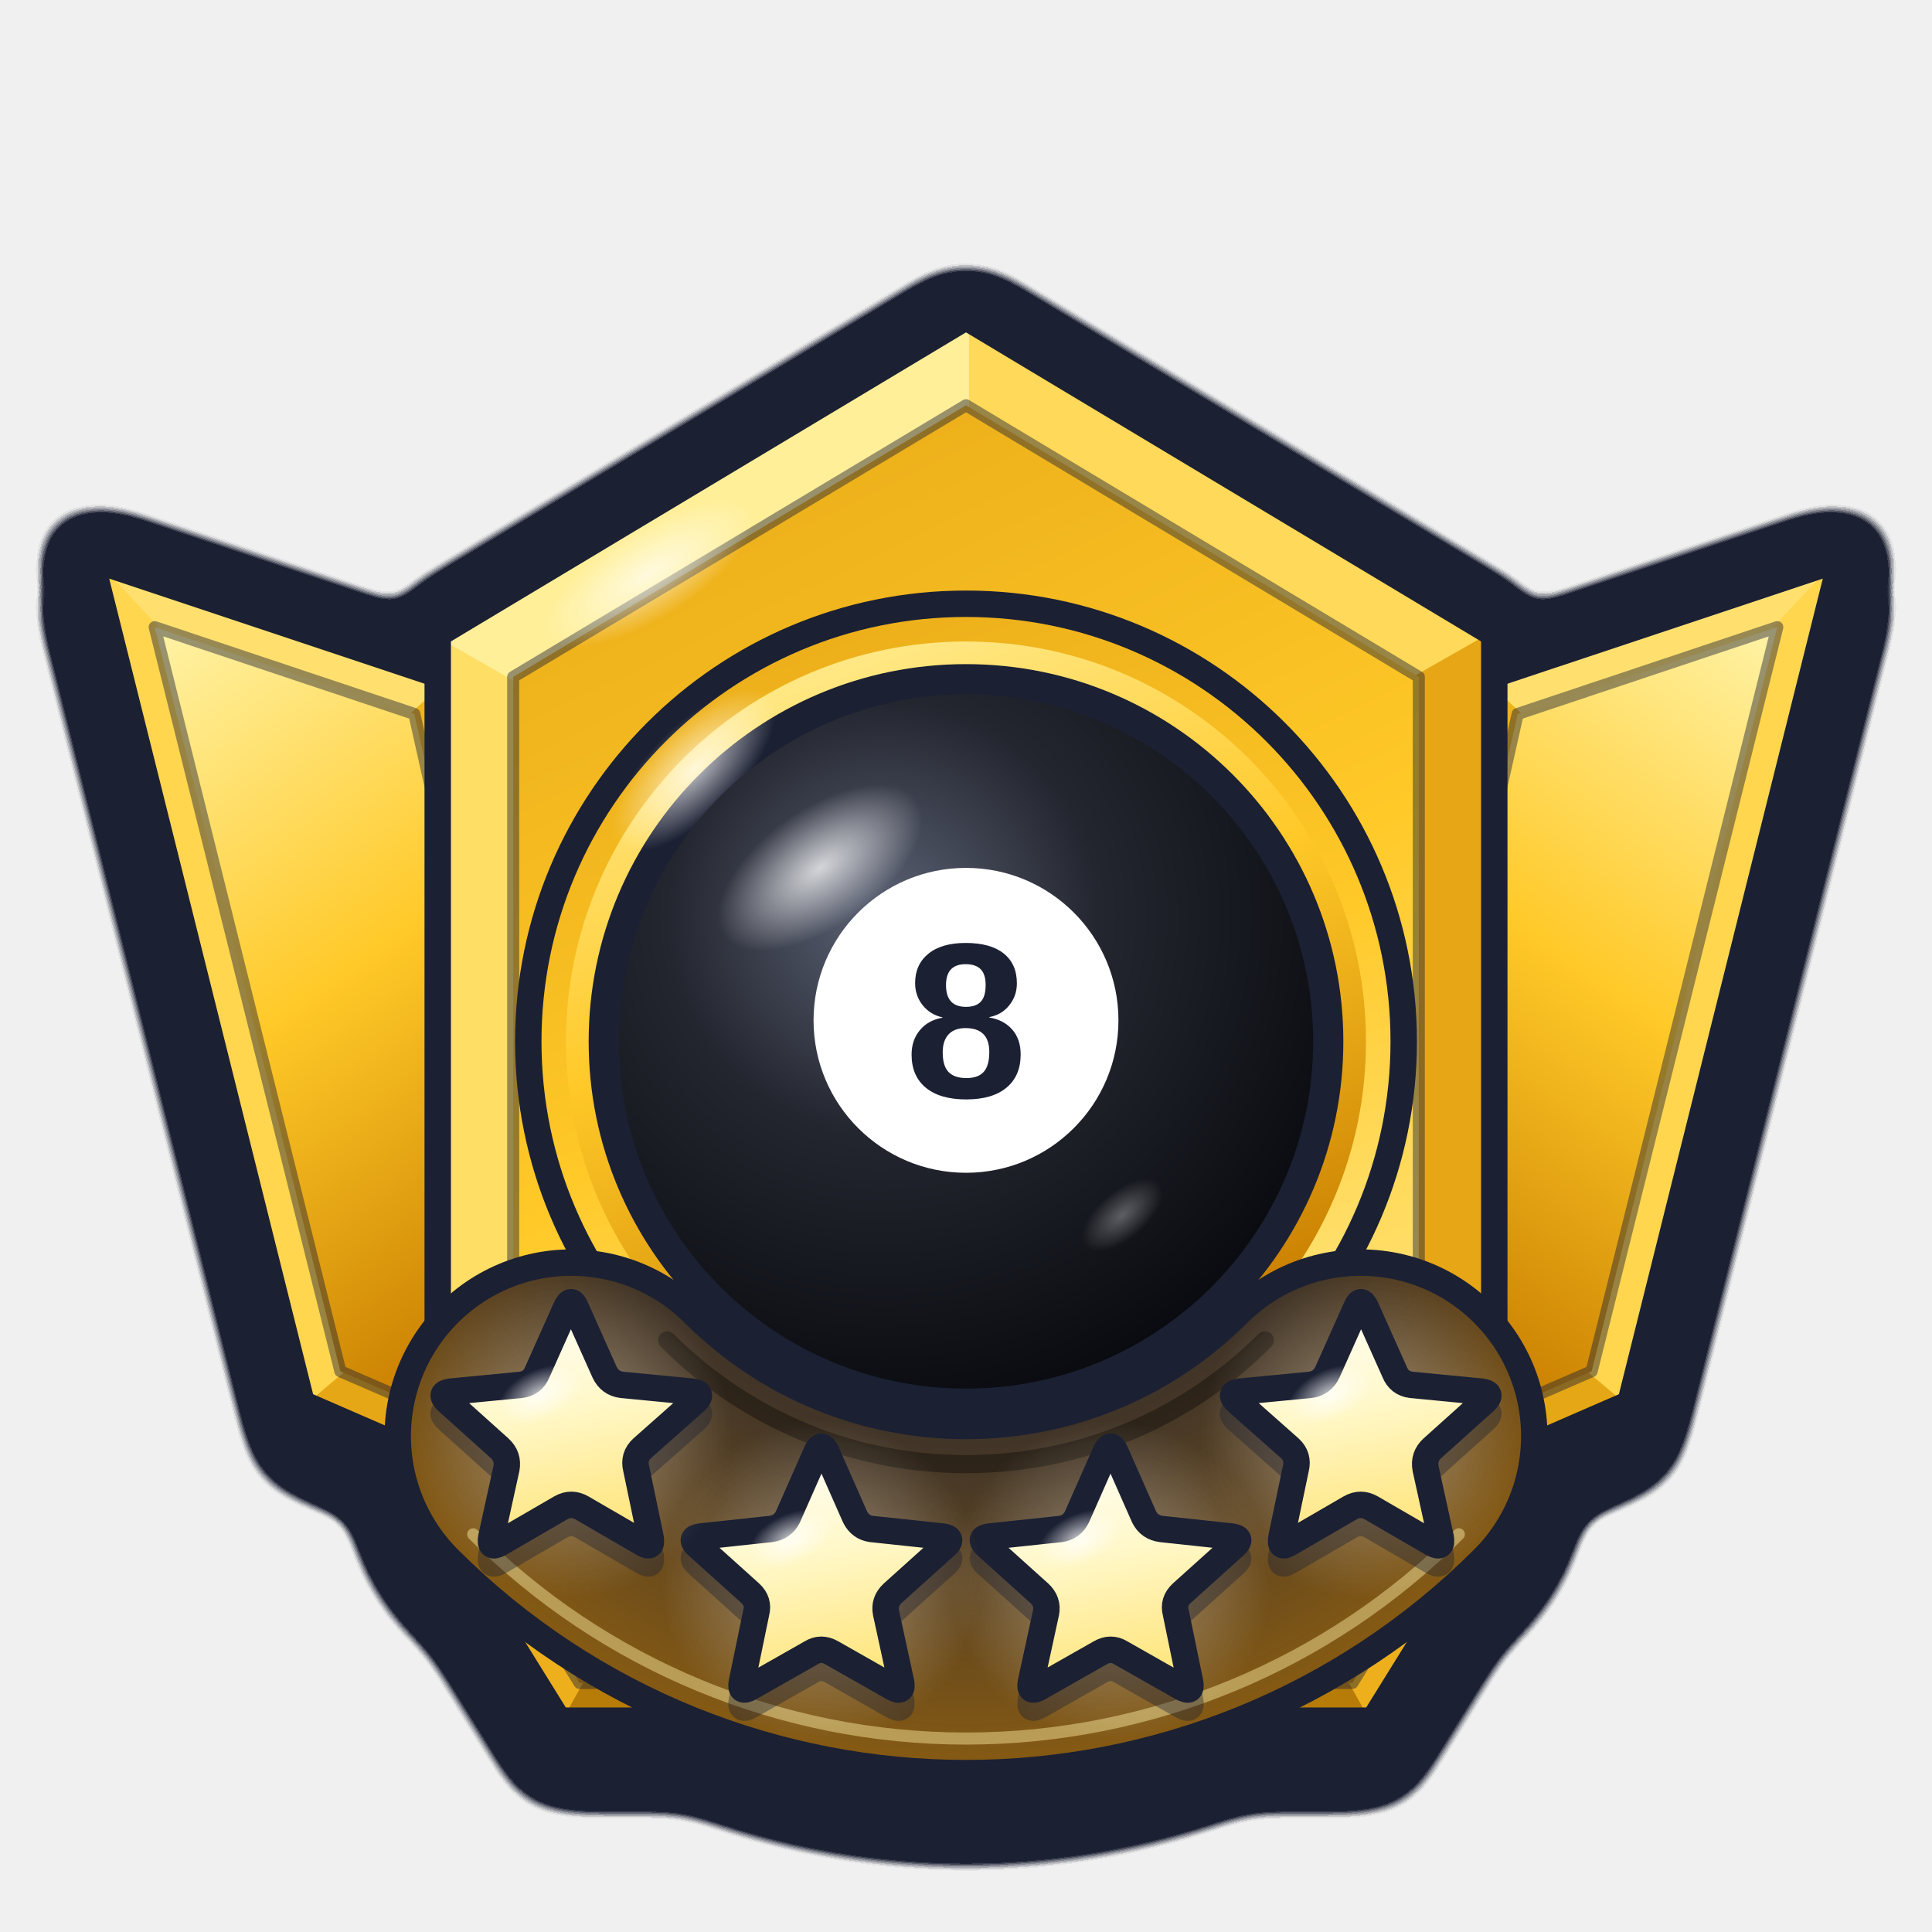
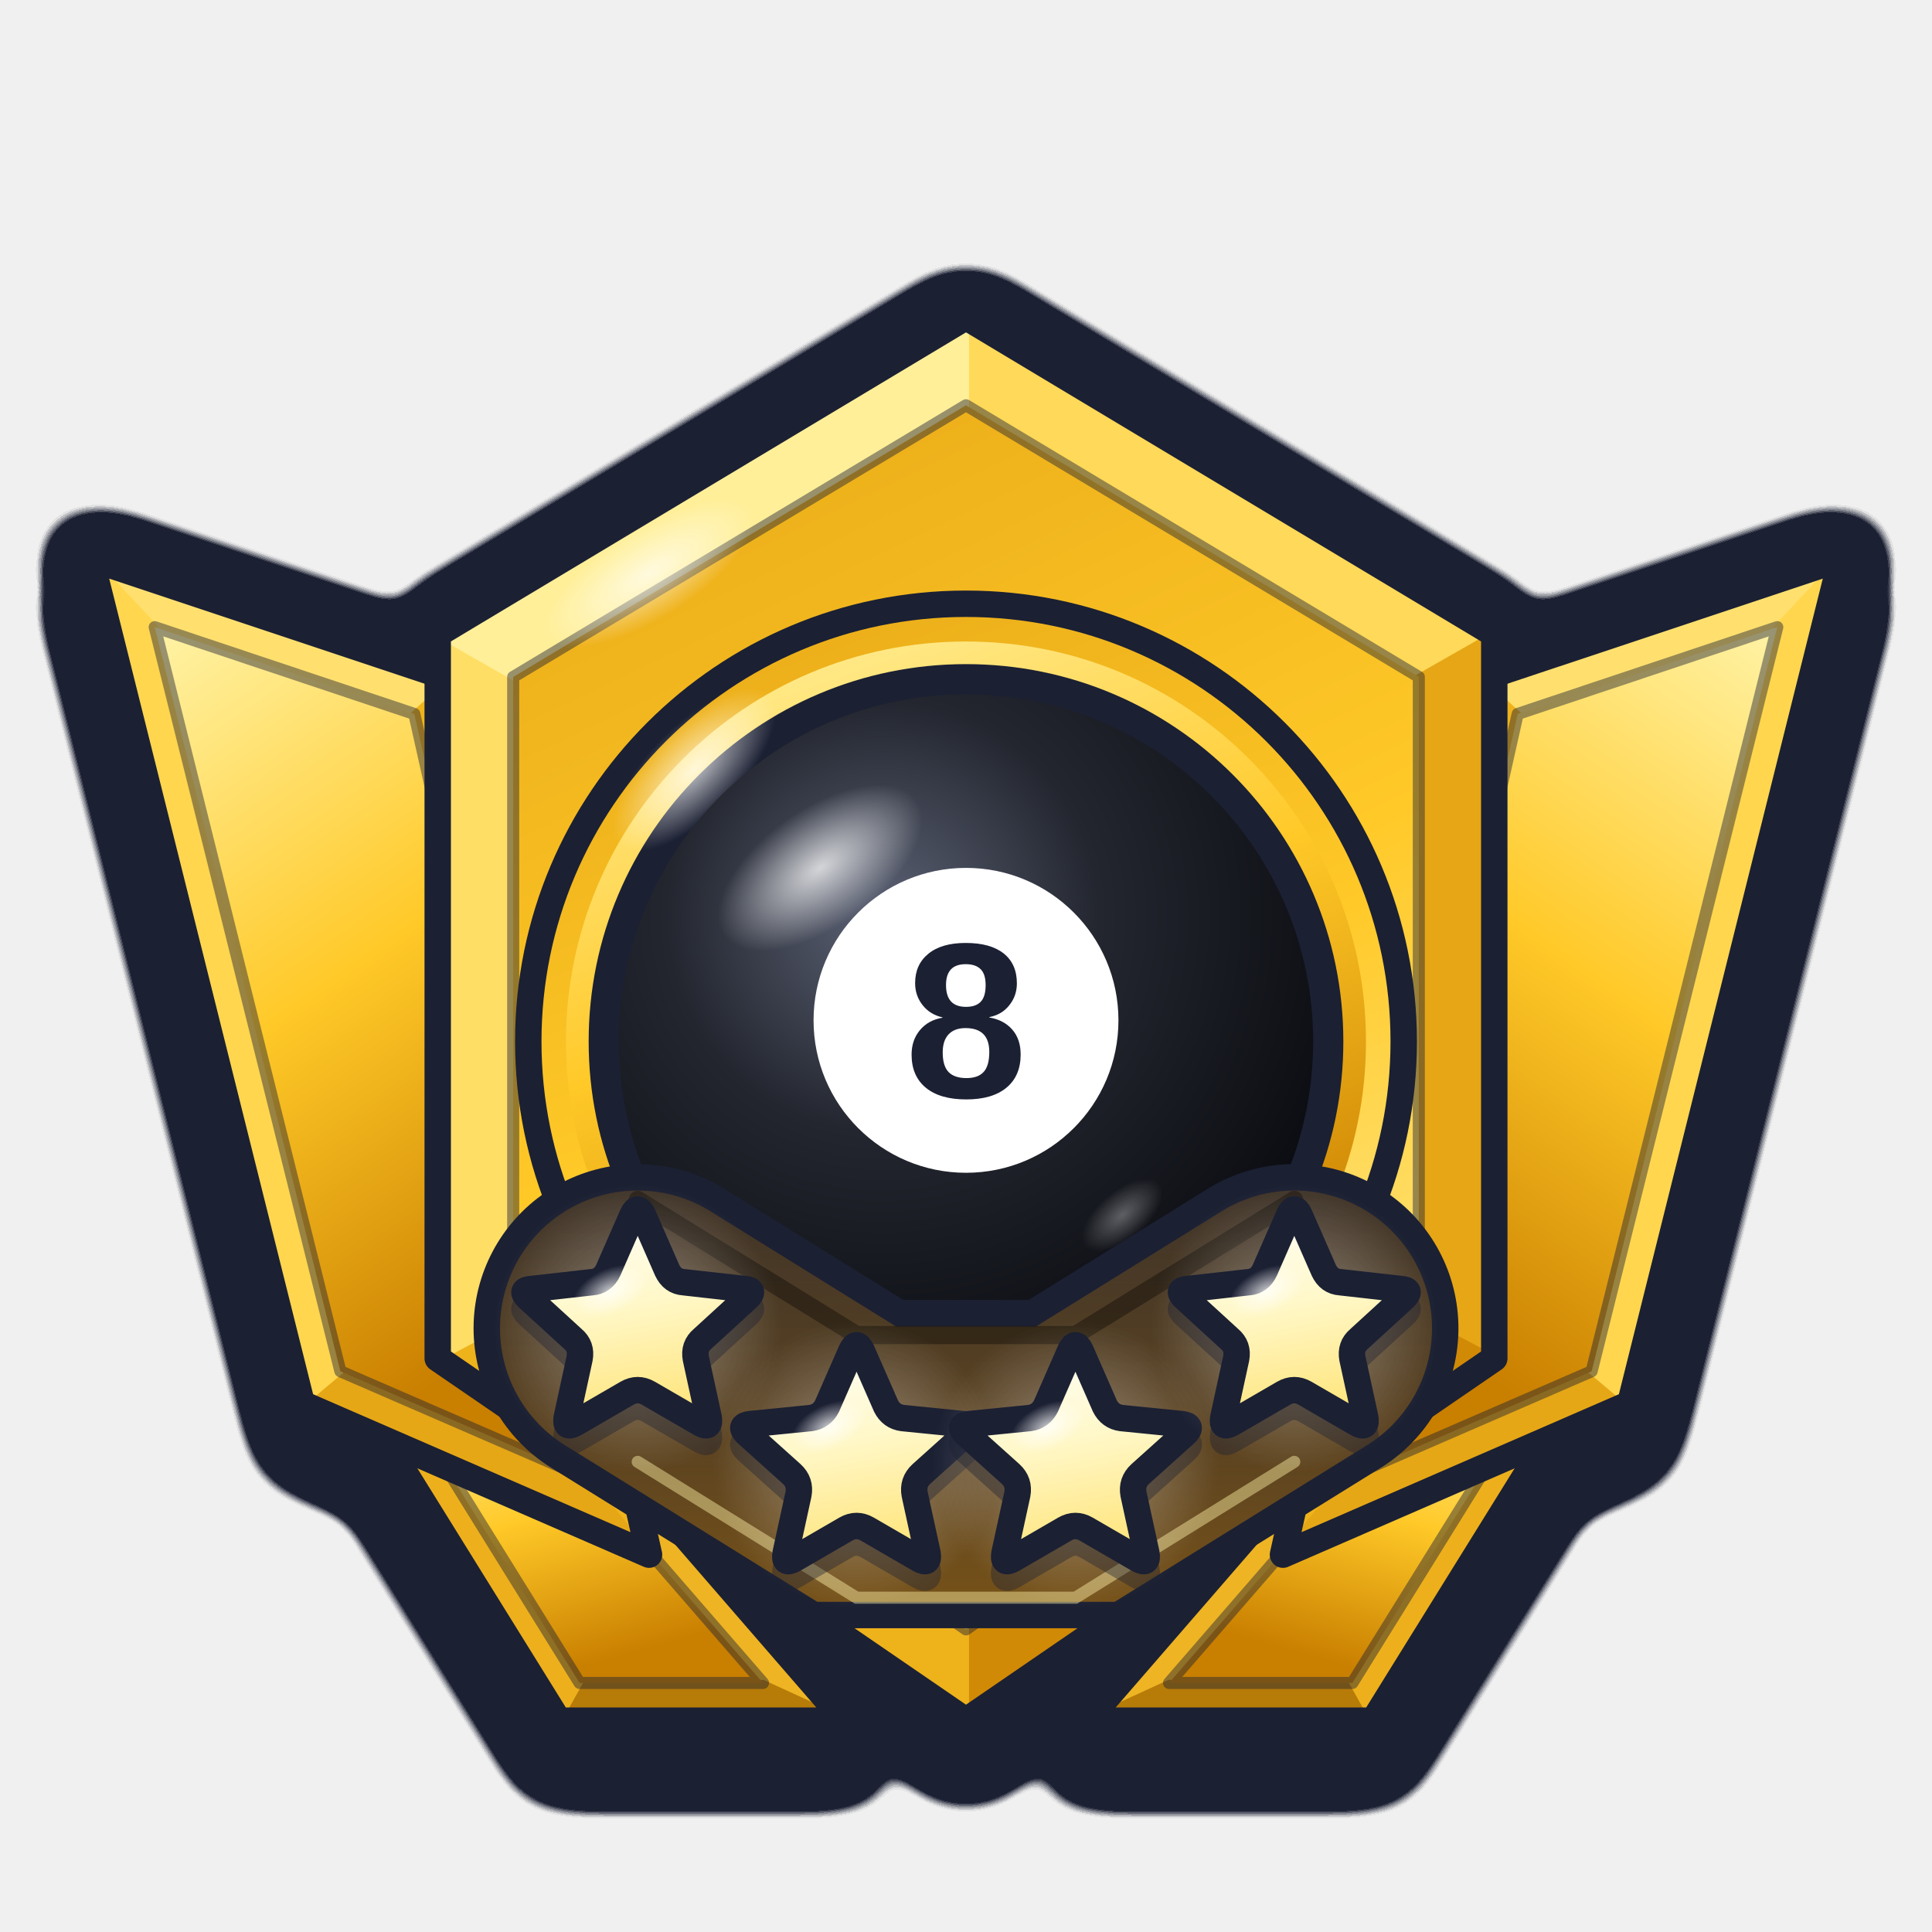
<svg xmlns="http://www.w3.org/2000/svg" width="512" height="512" viewBox="0 0 256 256">
  <defs>
    <linearGradient id="blue" x1="0" y1="0" x2="0.35" y2="1">
      <stop offset="0" stop-color="#9ED3FF" />
      <stop offset="0.45" stop-color="#3B9BFF" />
      <stop offset="1" stop-color="#1F6BD0" />
    </linearGradient>
    <linearGradient id="green" x1="0" y1="0" x2="0.35" y2="1">
      <stop offset="0" stop-color="#A8F5BE" />
      <stop offset="0.45" stop-color="#3DD66B" />
      <stop offset="1" stop-color="#1E9E47" />
    </linearGradient>
    <linearGradient id="red" x1="0" y1="0" x2="0.35" y2="1">
      <stop offset="0" stop-color="#FFA3A3" />
      <stop offset="0.45" stop-color="#FF4D4D" />
      <stop offset="1" stop-color="#C9283A" />
    </linearGradient>
    <linearGradient id="gold" x1="0" y1="0" x2="0.35" y2="1">
      <stop offset="0" stop-color="#FFF1A0" />
      <stop offset="0.45" stop-color="#FFC928" />
      <stop offset="1" stop-color="#DB8E00" />
    </linearGradient>
    <linearGradient id="wood" x1="0" y1="0" x2="0.35" y2="1">
      <stop offset="0" stop-color="#FFD9A0" />
      <stop offset="0.45" stop-color="#E7A35C" />
      <stop offset="1" stop-color="#A8622A" />
    </linearGradient>
    <linearGradient id="darkwood" x1="0" y1="0" x2="0.35" y2="1">
      <stop offset="0" stop-color="#C07A45" />
      <stop offset="0.45" stop-color="#8A4B22" />
      <stop offset="1" stop-color="#5E3014" />
    </linearGradient>
    <linearGradient id="white" x1="0" y1="0" x2="0.35" y2="1">
      <stop offset="0" stop-color="#FFFFFF" />
      <stop offset="0.45" stop-color="#F4F8FF" />
      <stop offset="1" stop-color="#C9D6EA" />
    </linearGradient>
    <linearGradient id="grey" x1="0" y1="0" x2="0.35" y2="1">
      <stop offset="0" stop-color="#E4E9F2" />
      <stop offset="0.45" stop-color="#AEB8C8" />
      <stop offset="1" stop-color="#7B869A" />
    </linearGradient>
    <linearGradient id="steel" x1="0" y1="0" x2="0.35" y2="1">
      <stop offset="0" stop-color="#D8E6F7" />
      <stop offset="0.45" stop-color="#9FB2CC" />
      <stop offset="1" stop-color="#6A7D98" />
    </linearGradient>
    <linearGradient id="cloth" x1="0" y1="0" x2="0.35" y2="1">
      <stop offset="0" stop-color="#6FE08E" />
      <stop offset="0.45" stop-color="#2FA24F" />
      <stop offset="1" stop-color="#1C7A37" />
    </linearGradient>
    <linearGradient id="sad" x1="0" y1="0" x2="0.35" y2="1">
      <stop offset="0" stop-color="#C4D4EE" />
      <stop offset="0.45" stop-color="#8EA3C7" />
      <stop offset="1" stop-color="#5E7299" />
    </linearGradient>
    <linearGradient id="purple" x1="0" y1="0" x2="0.35" y2="1">
      <stop offset="0" stop-color="#D7B8FF" />
      <stop offset="0.45" stop-color="#A259FF" />
      <stop offset="1" stop-color="#6E2FD0" />
    </linearGradient>
    <radialGradient id="shine" cx="0.5" cy="0.5" r="0.5">
      <stop offset="0" stop-color="#FFFFFF" stop-opacity="0.9" />
      <stop offset="1" stop-color="#FFFFFF" stop-opacity="0" />
    </radialGradient>
    <filter id="ink" x="-30%" y="-30%" width="160%" height="160%" color-interpolation-filters="sRGB">
      <feGaussianBlur in="SourceAlpha" stdDeviation="6.92" result="blur" />
      <feComponentTransfer in="blur" result="grown">
        <feFuncA type="linear" slope="7" intercept="-0.35" />
      </feComponentTransfer>
      <feOffset in="grown" dy="6" result="lip" />
      <feMerge result="both">
        <feMergeNode in="lip" />
        <feMergeNode in="grown" />
      </feMerge>
      <feFlood flood-color="#1B2033" />
      <feComposite in2="both" operator="in" result="outline" />
      <feMerge>
        <feMergeNode in="outline" />
        <feMergeNode in="SourceGraphic" />
      </feMerge>
    </filter>
  </defs>
  <defs>
    <filter id="badgeInk" x="-20%" y="-20%" width="140%" height="140%" color-interpolation-filters="sRGB">
      <feGaussianBlur in="SourceAlpha" stdDeviation="3.2" result="blur" />
      <feComponentTransfer in="blur" result="grown">
        <feFuncA type="linear" slope="40" intercept="-0.716" />
      </feComponentTransfer>
      <feOffset in="grown" dy="5" result="lip" />
      <feMerge result="both">
        <feMergeNode in="lip" />
        <feMergeNode in="grown" />
      </feMerge>
      <feFlood flood-color="#1B2033" />
      <feComposite in2="both" operator="in" result="outline" />
      <feMerge>
        <feMergeNode in="outline" />
        <feMergeNode in="SourceGraphic" />
      </feMerge>
    </filter>
  </defs>
  <defs>
    <linearGradient id="m" x1="0" y1="0" x2="0.35" y2="1">
      <stop offset="0.00" stop-color="#FFF3A6" />
      <stop offset="0.50" stop-color="#FFC928" />
      <stop offset="1.00" stop-color="#C97F00" />
    </linearGradient>
    <linearGradient id="r" x1="0" y1="0" x2="0.35" y2="1">
      <stop offset="0.00" stop-color="#E7A816" />
      <stop offset="0.60" stop-color="#FFC928" />
      <stop offset="1.00" stop-color="#FFE274" />
    </linearGradient>
    <linearGradient id="w" x1="0" y1="0" x2="0.35" y2="1">
      <stop offset="0.00" stop-color="#FFE47A" />
      <stop offset="0.55" stop-color="#FFC928" />
      <stop offset="1.00" stop-color="#C97F00" />
    </linearGradient>
    <linearGradient id="c" x1="0" y1="0" x2="0.3" y2="1">
      <stop offset="0.00" stop-color="#FFF8CA" />
      <stop offset="0.55" stop-color="#FFDC61" />
      <stop offset="1.00" stop-color="#FFC928" />
    </linearGradient>
    <linearGradient id="s" x1="0" y1="0" x2="0.2" y2="1">
      <stop offset="0.00" stop-color="#FFFFFF" />
      <stop offset="0.50" stop-color="#FFF8CA" />
      <stop offset="1.00" stop-color="#FFE680" />
    </linearGradient>
    <linearGradient id="g" x1="0" y1="0" x2="0.35" y2="1">
      <stop offset="0.00" stop-color="#FFF3A6" />
      <stop offset="0.50" stop-color="#FFC928" />
      <stop offset="1.00" stop-color="#C97F00" />
    </linearGradient>
    <linearGradient id="gr" x1="0" y1="0" x2="0.35" y2="1">
      <stop offset="0.00" stop-color="#E7A816" />
      <stop offset="0.60" stop-color="#FFC928" />
      <stop offset="1.00" stop-color="#FFE274" />
    </linearGradient>
    <radialGradient id="ball" cx="0.38" cy="0.32" r="0.78">
      <stop offset="0" stop-color="#5C6275" />
      <stop offset="0.4" stop-color="#23262F" />
      <stop offset="1" stop-color="#06070B" />
    </radialGradient>
  </defs>
  <g filter="url(#badgeInk)">
    <path d="M38.0 170.0 L86.0 198.0 L82.8 201.9 L52.9 184.5 Z" fill="#F4C238" stroke="#F4C238" stroke-width="0.8" />
    <path d="M86.0 198.0 L112.0 228.0 L101.1 223.0 L82.8 201.9 Z" fill="#EEB423" stroke="#EEB423" stroke-width="0.8" />
    <path d="M112.0 228.0 L74.0 228.0 L76.8 223.0 L101.1 223.0 Z" fill="#B77B08" stroke="#B77B08" stroke-width="0.8" />
    <path d="M74.0 228.0 L38.0 170.0 L52.9 184.5 L76.8 223.0 Z" fill="#EDB01C" stroke="#EDB01C" stroke-width="0.8" />
    <path d="M52.9 184.5 L82.8 201.9 L101.1 223.0 L76.8 223.0 Z" fill="url(#m)" />
    <path d="M52.9 184.5 L82.8 201.9 L101.1 223.0 L76.8 223.0 Z" fill="none" stroke="#1B2033" stroke-width="1.6" stroke-opacity="0.45" stroke-linejoin="round" />
    <path d="M38.0 170.0 L86.0 198.0 L112.0 228.0 L74.0 228.0 Z" fill="none" stroke="#1B2033" stroke-width="3.5" stroke-linejoin="round" />
    <path d="M12.0 74.0 L60.0 90.0 L54.9 94.6 L20.5 83.1 Z" fill="#FFE06E" stroke="#FFE06E" stroke-width="0.8" />
    <path d="M60.0 90.0 L86.0 206.0 L77.6 195.8 L54.9 94.6 Z" fill="#EFB31C" stroke="#EFB31C" stroke-width="0.8" />
    <path d="M86.0 206.0 L40.0 186.0 L45.1 181.7 L77.6 195.8 Z" fill="#E6A716" stroke="#E6A716" stroke-width="0.8" />
    <path d="M40.0 186.0 L12.0 74.0 L20.5 83.1 L45.1 181.7 Z" fill="#FFD64E" stroke="#FFD64E" stroke-width="0.8" />
    <path d="M20.5 83.1 L54.9 94.6 L77.6 195.8 L45.1 181.7 Z" fill="url(#m)" />
    <path d="M20.5 83.1 L54.9 94.6 L77.6 195.8 L45.1 181.7 Z" fill="none" stroke="#1B2033" stroke-width="1.6" stroke-opacity="0.45" stroke-linejoin="round" />
    <path d="M12.0 74.0 L60.0 90.0 L86.0 206.0 L40.0 186.0 Z" fill="none" stroke="#1B2033" stroke-width="3.5" stroke-linejoin="round" />
    <g transform="matrix(-1 0 0 1 256 0)">
      <path d="M38.0 170.0 L86.0 198.0 L82.8 201.9 L52.9 184.5 Z" fill="#F4C238" stroke="#F4C238" stroke-width="0.8" />
      <path d="M86.0 198.0 L112.0 228.0 L101.1 223.0 L82.8 201.9 Z" fill="#EEB423" stroke="#EEB423" stroke-width="0.8" />
      <path d="M112.0 228.0 L74.0 228.0 L76.8 223.0 L101.1 223.0 Z" fill="#B77B08" stroke="#B77B08" stroke-width="0.8" />
      <path d="M74.0 228.0 L38.0 170.0 L52.9 184.5 L76.8 223.0 Z" fill="#EDB01C" stroke="#EDB01C" stroke-width="0.8" />
      <path d="M52.9 184.5 L82.8 201.9 L101.1 223.0 L76.8 223.0 Z" fill="url(#m)" />
      <path d="M52.9 184.5 L82.8 201.9 L101.1 223.0 L76.8 223.0 Z" fill="none" stroke="#1B2033" stroke-width="1.6" stroke-opacity="0.45" stroke-linejoin="round" />
      <path d="M38.0 170.0 L86.0 198.0 L112.0 228.0 L74.0 228.0 Z" fill="none" stroke="#1B2033" stroke-width="3.5" stroke-linejoin="round" />
      <path d="M12.0 74.0 L60.0 90.0 L54.9 94.6 L20.5 83.1 Z" fill="#FFE06E" stroke="#FFE06E" stroke-width="0.8" />
      <path d="M60.0 90.0 L86.0 206.0 L77.6 195.8 L54.9 94.6 Z" fill="#EFB31C" stroke="#EFB31C" stroke-width="0.8" />
      <path d="M86.0 206.0 L40.0 186.0 L45.1 181.7 L77.6 195.8 Z" fill="#E6A716" stroke="#E6A716" stroke-width="0.8" />
      <path d="M40.0 186.0 L12.0 74.0 L20.5 83.1 L45.1 181.7 Z" fill="#FFD64E" stroke="#FFD64E" stroke-width="0.8" />
      <path d="M20.5 83.1 L54.9 94.6 L77.6 195.8 L45.1 181.7 Z" fill="url(#m)" />
      <path d="M20.5 83.1 L54.9 94.6 L77.6 195.8 L45.1 181.7 Z" fill="none" stroke="#1B2033" stroke-width="1.6" stroke-opacity="0.45" stroke-linejoin="round" />
      <path d="M12.0 74.0 L60.0 90.0 L86.0 206.0 L40.0 186.0 Z" fill="none" stroke="#1B2033" stroke-width="3.5" stroke-linejoin="round" />
    </g>
    <path d="M128.0 42.0 L198.0 84.0 L188.0 89.7 L128.0 53.7 Z" fill="#FFD959" stroke="#FFD959" stroke-width="0.8" />
    <path d="M198.0 84.0 L198.0 180.0 L188.0 174.7 L188.0 89.7 Z" fill="#E6A615" stroke="#E6A615" stroke-width="0.8" />
    <path d="M198.0 180.0 L128.0 228.0 L128.0 215.9 L188.0 174.7 Z" fill="#D18A06" stroke="#D18A06" stroke-width="0.8" />
    <path d="M128.0 228.0 L58.0 180.0 L68.0 174.7 L128.0 215.9 Z" fill="#EEB21B" stroke="#EEB21B" stroke-width="0.8" />
    <path d="M58.0 180.0 L58.0 84.0 L68.0 89.7 L68.0 174.7 Z" fill="#FFDE66" stroke="#FFDE66" stroke-width="0.8" />
    <path d="M58.0 84.0 L128.0 42.0 L128.0 53.7 L68.0 89.7 Z" fill="#FFEF99" stroke="#FFEF99" stroke-width="0.8" />
    <path d="M128.0 53.7 L188.0 89.7 L188.0 174.7 L128.0 215.9 L68.0 174.7 L68.0 89.7 Z" fill="url(#r)" />
    <path d="M128.0 53.7 L188.0 89.7 L188.0 174.7 L128.0 215.9 L68.0 174.7 L68.0 89.7 Z" fill="none" stroke="#1B2033" stroke-width="1.6" stroke-opacity="0.45" stroke-linejoin="round" />
    <path d="M128.0 42.0 L198.0 84.0 L198.0 180.0 L128.0 228.0 L58.0 180.0 L58.0 84.0 Z" fill="none" stroke="#1B2033" stroke-width="3.5" stroke-linejoin="round" />
    <ellipse cx="86" cy="76" rx="16" ry="6" fill="url(#shine)" opacity="0.75" transform="rotate(-32 86 76)" />
    <circle cx="128" cy="138" r="58" fill="url(#r)" stroke="#1B2033" stroke-width="3.5" />
    <circle cx="128" cy="138" r="53" fill="url(#m)" />
    <circle cx="128" cy="138" r="50" fill="#1B2033" />
    <ellipse cx="92" cy="102" rx="14" ry="6" fill="url(#shine)" opacity="0.8" transform="rotate(-45 92 102)" />
    <circle cx="128" cy="138" r="46" fill="url(#ball)" />
    <circle cx="128.0" cy="135.2" r="20.2" fill="#FFFFFF" />
    <text x="128.0" y="145.4" font-family="Arial Black, Arial, sans-serif" font-weight="900" font-size="29.3" text-anchor="middle" fill="#1B2033">8</text>
    <ellipse cx="108.68" cy="115.0" rx="15.64" ry="7.82" fill="url(#shine)" opacity="0.85" transform="rotate(-35 108.68 115.0)" />
    <ellipse cx="148.7" cy="161.0" rx="6.44" ry="3.22" fill="url(#shine)" opacity="0.35" transform="rotate(-40 148.7 161.0)" />
    <defs>
-       <radialGradient id="tray" gradientUnits="userSpaceOnUse" cx="128" cy="138" r="97.0">
-         <stop offset="0.526" stop-color="#3E3329" />
-         <stop offset="0.763" stop-color="#61461F" />
-         <stop offset="1" stop-color="#875B13" />
-       </radialGradient>
+       <linearGradient id="tray" gradientUnits="userSpaceOnUse" x1="0" y1="156.0" x2="0" y2="229.0">
+         <stop offset="0" stop-color="#3E3329" />
+         <stop offset="0.55" stop-color="#61461F" />
+         <stop offset="1" stop-color="#8C5E12" />
+       </linearGradient>
      <radialGradient id="glow">
        <stop offset="0" stop-color="#FFFFFF" stop-opacity="0.5" />
        <stop offset="1" stop-color="#FFFFFF" stop-opacity="0" />
      </radialGradient>
    </defs>
-     <path d="M180.3 190.3 A74 74 0 0 1 75.7 190.3" fill="none" stroke="#1B2033" stroke-width="49.5" stroke-linecap="round" />
-     <path d="M180.3 190.3 A74 74 0 0 1 75.7 190.3" fill="none" stroke="url(#tray)" stroke-width="42.5" stroke-linecap="round" />
-     <path d="M193.3 203.3 A92.3 92.3 0 0 1 62.7 203.3" fill="none" stroke="#FFF3A6" stroke-width="1.6" stroke-opacity="0.45" stroke-linecap="round" />
-     <path d="M167.6 177.6 A56.0 56.0 0 0 1 88.4 177.6" fill="none" stroke="#000000" stroke-width="2.4" stroke-opacity="0.35" stroke-linecap="round" />
-     <circle cx="180.3" cy="190.3" r="21.3" fill="url(#glow)" opacity="0.8" />
-     <path opacity="0.4" d="M179.7 175.7 Q180.3 174.2 181.0 175.7 L184.8 184.2 Q185.4 185.7 187.0 185.9 L196.3 186.8 Q197.9 187.0 196.7 188.1 L189.8 194.3 Q188.6 195.4 188.9 197.0 L190.9 206.1 Q191.2 207.7 189.8 206.9 L181.7 202.2 Q180.3 201.4 178.9 202.2 L170.8 206.9 Q169.5 207.7 169.8 206.1 L171.7 197.0 Q172.1 195.4 170.9 194.3 L163.9 188.1 Q162.7 187.0 164.3 186.8 L173.6 185.9 Q175.2 185.7 175.9 184.2 Z" fill="#000000" stroke="#1B2033" stroke-width="3.5" stroke-linejoin="round" />
-     <ellipse cx="176.256" cy="187.176" rx="5.92" ry="3.33" fill="url(#shine)" opacity="0.85" transform="rotate(-25 176.2559 187.1759)" />
-     <path d="M179.7 173.3 Q180.3 171.8 181.0 173.3 L184.8 181.8 Q185.4 183.3 187.0 183.5 L196.3 184.4 Q197.9 184.6 196.7 185.7 L189.8 191.9 Q188.6 193.0 188.9 194.6 L190.9 203.7 Q191.2 205.3 189.8 204.5 L181.7 199.8 Q180.3 199.0 178.9 199.8 L170.8 204.5 Q169.5 205.3 169.8 203.7 L171.7 194.6 Q172.1 193.0 170.9 191.9 L163.9 185.7 Q162.7 184.6 164.3 184.4 L173.6 183.5 Q175.2 183.3 175.9 181.8 Z" fill="url(#s)" stroke="#1B2033" stroke-width="3.5" stroke-linejoin="round" />
-     <ellipse cx="176.256" cy="184.776" rx="5.92" ry="3.33" fill="url(#shine)" opacity="0.85" transform="rotate(-25 176.2559 184.7759)" />
-     <circle cx="147.2" cy="209.5" r="21.3" fill="url(#glow)" opacity="0.8" />
-     <path opacity="0.4" d="M146.5 194.8 Q147.2 193.4 147.8 194.8 L151.6 203.4 Q152.3 204.8 153.9 205.0 L163.2 206.0 Q164.7 206.2 163.6 207.2 L156.6 213.5 Q155.4 214.6 155.8 216.1 L157.7 225.3 Q158.0 226.8 156.6 226.0 L148.5 221.4 Q147.2 220.6 145.8 221.4 L137.7 226.0 Q136.3 226.8 136.6 225.3 L138.6 216.1 Q138.9 214.6 137.7 213.5 L130.7 207.2 Q129.6 206.2 131.1 206.0 L140.5 205.0 Q142.0 204.8 142.7 203.4 Z" fill="#000000" stroke="#1B2033" stroke-width="3.5" stroke-linejoin="round" />
-     <ellipse cx="143.083" cy="206.329" rx="5.92" ry="3.33" fill="url(#shine)" opacity="0.85" transform="rotate(-25 143.0826 206.3285)" />
-     <path d="M146.5 192.4 Q147.2 191.0 147.8 192.4 L151.6 201.0 Q152.3 202.4 153.9 202.6 L163.2 203.6 Q164.7 203.8 163.6 204.8 L156.6 211.1 Q155.4 212.2 155.8 213.7 L157.7 222.9 Q158.0 224.4 156.6 223.6 L148.5 219.0 Q147.2 218.2 145.8 219.0 L137.7 223.6 Q136.3 224.4 136.6 222.9 L138.6 213.7 Q138.9 212.2 137.7 211.1 L130.7 204.8 Q129.6 203.8 131.1 203.6 L140.5 202.6 Q142.0 202.4 142.7 201.0 Z" fill="url(#s)" stroke="#1B2033" stroke-width="3.5" stroke-linejoin="round" />
-     <ellipse cx="143.083" cy="203.929" rx="5.92" ry="3.33" fill="url(#shine)" opacity="0.85" transform="rotate(-25 143.0826 203.9285)" />
-     <circle cx="108.8" cy="209.5" r="21.3" fill="url(#glow)" opacity="0.8" />
-     <path opacity="0.4" d="M108.2 194.8 Q108.8 193.4 109.5 194.8 L113.3 203.4 Q114.0 204.8 115.5 205.0 L124.9 206.0 Q126.4 206.2 125.3 207.2 L118.3 213.5 Q117.1 214.6 117.4 216.1 L119.4 225.3 Q119.7 226.8 118.3 226.0 L110.2 221.4 Q108.8 220.6 107.5 221.4 L99.4 226.0 Q98.0 226.8 98.3 225.3 L100.2 216.1 Q100.6 214.6 99.4 213.5 L92.4 207.2 Q91.3 206.2 92.8 206.0 L102.1 205.0 Q103.7 204.8 104.4 203.4 Z" fill="#000000" stroke="#1B2033" stroke-width="3.5" stroke-linejoin="round" />
-     <ellipse cx="104.777" cy="206.329" rx="5.92" ry="3.33" fill="url(#shine)" opacity="0.85" transform="rotate(-25 104.7774 206.3285)" />
-     <path d="M108.2 192.4 Q108.8 191.0 109.5 192.4 L113.3 201.0 Q114.0 202.4 115.5 202.6 L124.9 203.6 Q126.4 203.8 125.3 204.8 L118.3 211.1 Q117.1 212.2 117.4 213.7 L119.4 222.9 Q119.7 224.4 118.3 223.6 L110.2 219.0 Q108.8 218.2 107.5 219.0 L99.4 223.6 Q98.0 224.4 98.3 222.9 L100.2 213.7 Q100.6 212.2 99.4 211.1 L92.4 204.8 Q91.3 203.8 92.8 203.6 L102.1 202.6 Q103.7 202.4 104.4 201.0 Z" fill="url(#s)" stroke="#1B2033" stroke-width="3.5" stroke-linejoin="round" />
-     <ellipse cx="104.777" cy="203.929" rx="5.92" ry="3.33" fill="url(#shine)" opacity="0.85" transform="rotate(-25 104.7774 203.9285)" />
-     <circle cx="75.7" cy="190.3" r="21.3" fill="url(#glow)" opacity="0.8" />
-     <path opacity="0.4" d="M75.0 175.7 Q75.7 174.2 76.3 175.7 L80.1 184.2 Q80.8 185.7 82.4 185.9 L91.7 186.8 Q93.3 187.0 92.1 188.1 L85.1 194.3 Q83.9 195.4 84.3 197.0 L86.2 206.1 Q86.5 207.7 85.2 206.9 L77.1 202.2 Q75.7 201.4 74.3 202.2 L66.2 206.9 Q64.8 207.7 65.1 206.1 L67.1 197.0 Q67.4 195.4 66.2 194.3 L59.3 188.1 Q58.1 187.0 59.7 186.8 L69.0 185.9 Q70.6 185.7 71.2 184.2 Z" fill="#000000" stroke="#1B2033" stroke-width="3.5" stroke-linejoin="round" />
-     <ellipse cx="71.604" cy="187.176" rx="5.92" ry="3.33" fill="url(#shine)" opacity="0.85" transform="rotate(-25 71.6041 187.1759)" />
-     <path d="M75.0 173.3 Q75.7 171.8 76.3 173.3 L80.1 181.8 Q80.8 183.3 82.4 183.5 L91.7 184.4 Q93.3 184.6 92.1 185.7 L85.1 191.9 Q83.9 193.0 84.3 194.6 L86.2 203.7 Q86.5 205.3 85.2 204.5 L77.1 199.8 Q75.7 199.0 74.3 199.8 L66.2 204.5 Q64.8 205.3 65.1 203.7 L67.1 194.6 Q67.4 193.0 66.2 191.9 L59.3 185.7 Q58.1 184.6 59.7 184.4 L69.0 183.5 Q70.6 183.3 71.2 181.8 Z" fill="url(#s)" stroke="#1B2033" stroke-width="3.5" stroke-linejoin="round" />
-     <ellipse cx="71.604" cy="184.776" rx="5.92" ry="3.33" fill="url(#shine)" opacity="0.85" transform="rotate(-25 71.6041 184.7759)" />
+     <path d="M84.5 176.0 L113.5 194.0 L142.5 194.0 L171.5 176.0" fill="none" stroke-linecap="round" stroke-linejoin="miter" stroke-miterlimit="4" stroke="#1B2033" stroke-width="43.5" />
+     <path d="M84.5 176.0 L113.5 194.0 L142.5 194.0 L171.5 176.0" fill="none" stroke-linecap="round" stroke-linejoin="miter" stroke-miterlimit="4" stroke="url(#tray)" stroke-width="36.5" />
+     <path d="M84.5 193.7 L113.5 211.7 L142.5 211.7 L171.5 193.7" fill="none" stroke="#FFF3A6" stroke-width="1.6" stroke-opacity="0.45" stroke-linecap="round" />
+     <path d="M84.5 159.0 L113.5 176.9 L142.5 176.9 L171.5 159.0" fill="none" stroke="#000000" stroke-width="2.4" stroke-opacity="0.35" stroke-linecap="round" />
+     <circle cx="84.5" cy="176.0" r="19.0" fill="url(#glow)" opacity="0.8" />
+     <path opacity="0.4" d="M83.8 163.2 Q84.5 161.7 85.2 163.2 L88.4 170.5 Q89.1 172.0 90.6 172.1 L98.6 173.0 Q100.2 173.1 99.0 174.2 L93.1 179.6 Q91.9 180.6 92.2 182.2 L93.9 190.0 Q94.2 191.6 92.8 190.8 L85.9 186.8 Q84.5 186.0 83.1 186.8 L76.2 190.8 Q74.8 191.6 75.1 190.0 L76.8 182.2 Q77.1 180.6 75.9 179.6 L70.0 174.2 Q68.8 173.1 70.4 173.0 L78.4 172.1 Q79.9 172.0 80.6 170.5 Z" fill="#000000" stroke="#1B2033" stroke-width="3.5" stroke-linejoin="round" />
+     <ellipse cx="80.87" cy="173.28" rx="5.28" ry="2.97" fill="url(#shine)" opacity="0.85" transform="rotate(-25 80.87 173.28)" />
+     <path d="M83.8 161.0 Q84.5 159.5 85.2 161.0 L88.4 168.3 Q89.1 169.8 90.6 169.9 L98.6 170.8 Q100.2 170.9 99.0 172.0 L93.1 177.4 Q91.9 178.4 92.2 180.0 L93.9 187.8 Q94.2 189.4 92.8 188.6 L85.9 184.6 Q84.5 183.8 83.1 184.6 L76.2 188.6 Q74.8 189.4 75.1 187.8 L76.8 180.0 Q77.1 178.4 75.9 177.4 L70.0 172.0 Q68.8 170.9 70.4 170.8 L78.4 169.9 Q79.9 169.8 80.6 168.3 Z" fill="url(#s)" stroke="#1B2033" stroke-width="3.5" stroke-linejoin="round" />
+     <ellipse cx="80.87" cy="171.08" rx="5.28" ry="2.97" fill="url(#shine)" opacity="0.85" transform="rotate(-25 80.87 171.08)" />
+     <circle cx="113.5" cy="194.0" r="19.0" fill="url(#glow)" opacity="0.8" />
+     <path opacity="0.4" d="M112.8 181.2 Q113.5 179.7 114.2 181.2 L117.4 188.5 Q118.1 189.9 119.6 190.1 L127.6 190.9 Q129.2 191.1 128.0 192.2 L122.1 197.5 Q120.9 198.6 121.2 200.2 L122.9 208.0 Q123.2 209.6 121.8 208.8 L114.9 204.8 Q113.5 204.0 112.1 204.8 L105.2 208.8 Q103.8 209.6 104.1 208.0 L105.8 200.2 Q106.1 198.6 104.9 197.5 L99.0 192.2 Q97.8 191.1 99.4 190.9 L107.4 190.1 Q108.9 189.9 109.6 188.5 Z" fill="#000000" stroke="#1B2033" stroke-width="3.5" stroke-linejoin="round" />
+     <ellipse cx="109.87" cy="191.26" rx="5.28" ry="2.97" fill="url(#shine)" opacity="0.85" transform="rotate(-25 109.87 191.26)" />
+     <path d="M112.8 179.0 Q113.5 177.5 114.2 179.0 L117.4 186.3 Q118.1 187.7 119.6 187.9 L127.6 188.7 Q129.2 188.9 128.0 190.0 L122.1 195.3 Q120.9 196.4 121.2 198.0 L122.9 205.8 Q123.2 207.4 121.8 206.6 L114.9 202.6 Q113.5 201.8 112.1 202.6 L105.2 206.6 Q103.8 207.4 104.1 205.8 L105.8 198.0 Q106.1 196.4 104.9 195.3 L99.0 190.0 Q97.8 188.9 99.4 188.7 L107.4 187.9 Q108.9 187.7 109.6 186.3 Z" fill="url(#s)" stroke="#1B2033" stroke-width="3.5" stroke-linejoin="round" />
+     <ellipse cx="109.87" cy="189.06" rx="5.28" ry="2.97" fill="url(#shine)" opacity="0.85" transform="rotate(-25 109.87 189.06)" />
+     <circle cx="142.5" cy="194.0" r="19.0" fill="url(#glow)" opacity="0.8" />
+     <path opacity="0.4" d="M141.8 181.2 Q142.5 179.7 143.2 181.2 L146.4 188.5 Q147.1 189.9 148.6 190.1 L156.6 190.9 Q158.2 191.1 157.0 192.2 L151.1 197.5 Q149.9 198.6 150.2 200.2 L151.9 208.0 Q152.2 209.6 150.8 208.8 L143.9 204.8 Q142.5 204.0 141.1 204.8 L134.2 208.8 Q132.8 209.6 133.1 208.0 L134.8 200.2 Q135.1 198.6 133.9 197.5 L128.0 192.2 Q126.8 191.1 128.4 190.9 L136.4 190.1 Q137.9 189.9 138.6 188.5 Z" fill="#000000" stroke="#1B2033" stroke-width="3.5" stroke-linejoin="round" />
+     <ellipse cx="138.87" cy="191.26" rx="5.28" ry="2.97" fill="url(#shine)" opacity="0.85" transform="rotate(-25 138.87 191.26)" />
+     <path d="M141.8 179.0 Q142.5 177.5 143.2 179.0 L146.4 186.3 Q147.1 187.7 148.6 187.9 L156.6 188.7 Q158.2 188.9 157.0 190.0 L151.1 195.3 Q149.9 196.4 150.2 198.0 L151.9 205.8 Q152.2 207.4 150.8 206.6 L143.9 202.6 Q142.5 201.8 141.1 202.6 L134.2 206.6 Q132.8 207.4 133.1 205.8 L134.8 198.0 Q135.1 196.4 133.9 195.3 L128.0 190.0 Q126.8 188.9 128.4 188.7 L136.4 187.9 Q137.9 187.7 138.6 186.3 Z" fill="url(#s)" stroke="#1B2033" stroke-width="3.5" stroke-linejoin="round" />
+     <ellipse cx="138.87" cy="189.06" rx="5.28" ry="2.97" fill="url(#shine)" opacity="0.85" transform="rotate(-25 138.87 189.06)" />
+     <circle cx="171.5" cy="176.0" r="19.0" fill="url(#glow)" opacity="0.8" />
+     <path opacity="0.4" d="M170.8 163.2 Q171.5 161.7 172.2 163.2 L175.4 170.5 Q176.1 172.0 177.6 172.1 L185.6 173.0 Q187.2 173.1 186.0 174.2 L180.1 179.6 Q178.9 180.6 179.2 182.2 L180.9 190.0 Q181.2 191.6 179.8 190.8 L172.9 186.8 Q171.5 186.0 170.1 186.8 L163.2 190.8 Q161.8 191.6 162.1 190.0 L163.8 182.2 Q164.1 180.6 162.9 179.6 L157.0 174.2 Q155.8 173.1 157.4 173.0 L165.4 172.1 Q166.9 172.0 167.6 170.5 Z" fill="#000000" stroke="#1B2033" stroke-width="3.5" stroke-linejoin="round" />
+     <ellipse cx="167.87" cy="173.28" rx="5.28" ry="2.97" fill="url(#shine)" opacity="0.85" transform="rotate(-25 167.87 173.28)" />
+     <path d="M170.8 161.0 Q171.5 159.5 172.2 161.0 L175.4 168.3 Q176.1 169.8 177.6 169.9 L185.6 170.8 Q187.2 170.9 186.0 172.0 L180.1 177.4 Q178.9 178.4 179.2 180.0 L180.9 187.8 Q181.2 189.4 179.8 188.6 L172.9 184.6 Q171.5 183.8 170.1 184.6 L163.2 188.6 Q161.8 189.4 162.1 187.8 L163.8 180.0 Q164.1 178.4 162.9 177.4 L157.0 172.0 Q155.8 170.9 157.4 170.8 L165.4 169.9 Q166.9 169.8 167.6 168.3 Z" fill="url(#s)" stroke="#1B2033" stroke-width="3.5" stroke-linejoin="round" />
+     <ellipse cx="167.87" cy="171.08" rx="5.28" ry="2.97" fill="url(#shine)" opacity="0.85" transform="rotate(-25 167.87 171.08)" />
  </g>
</svg>
